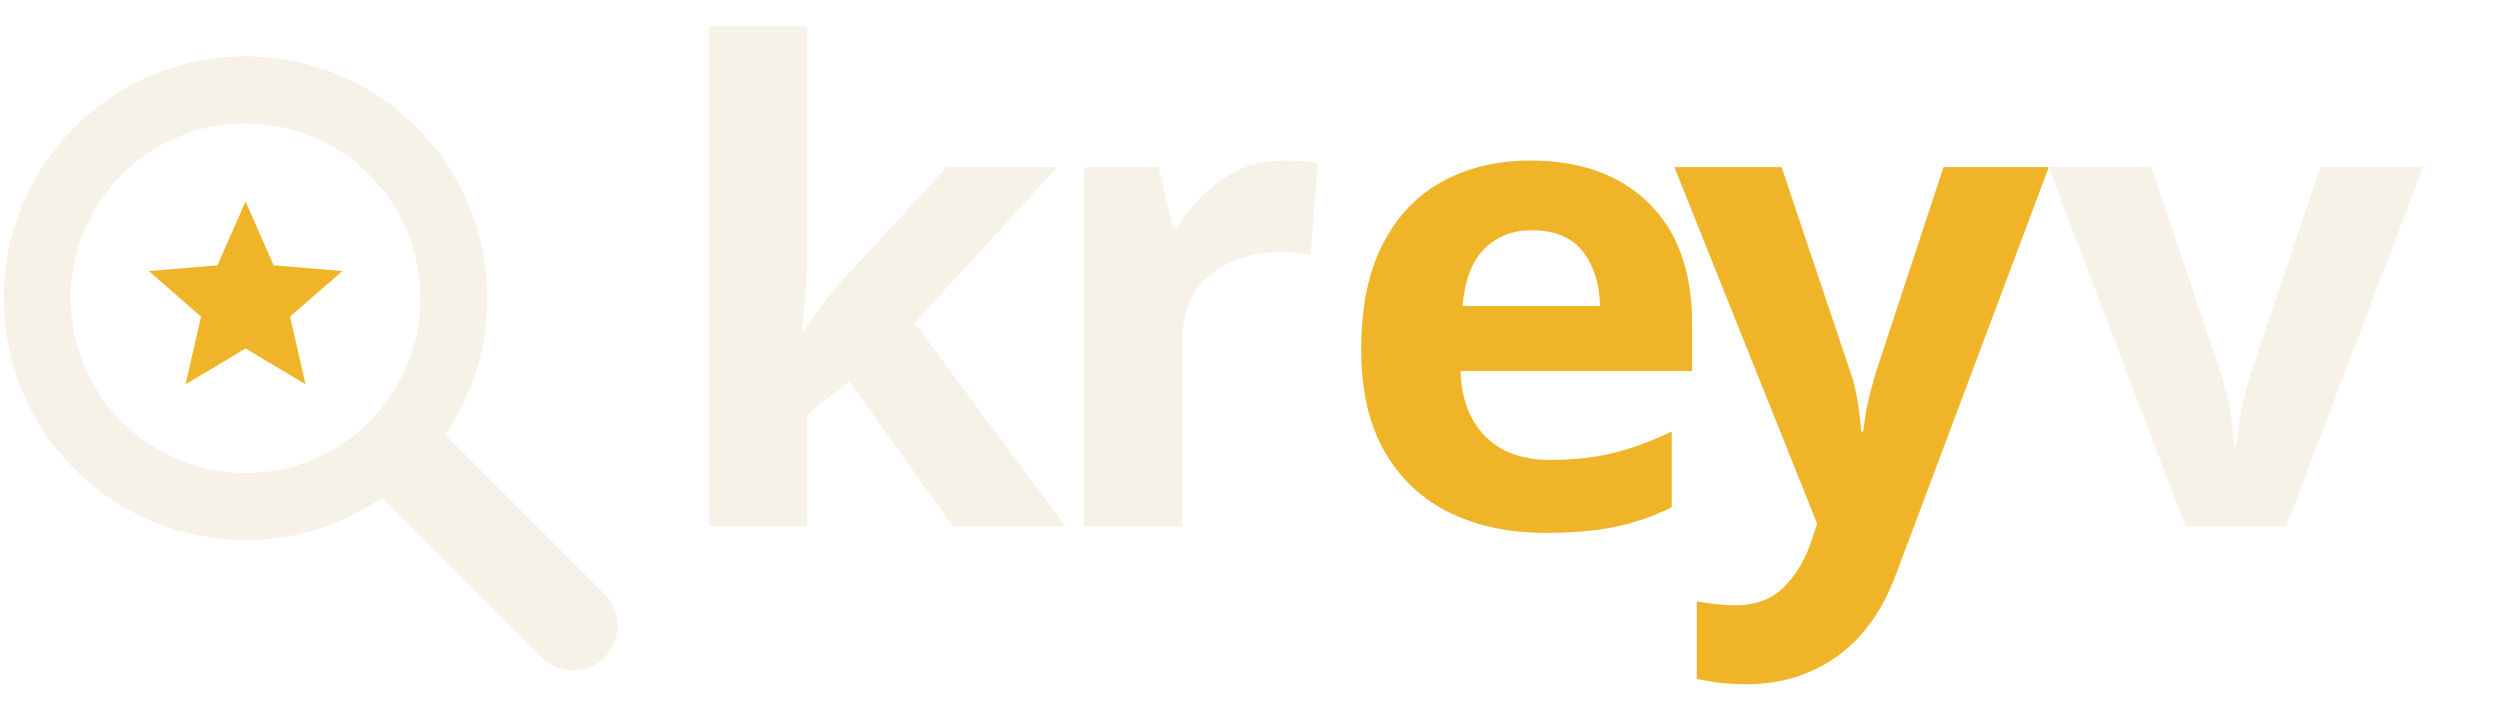
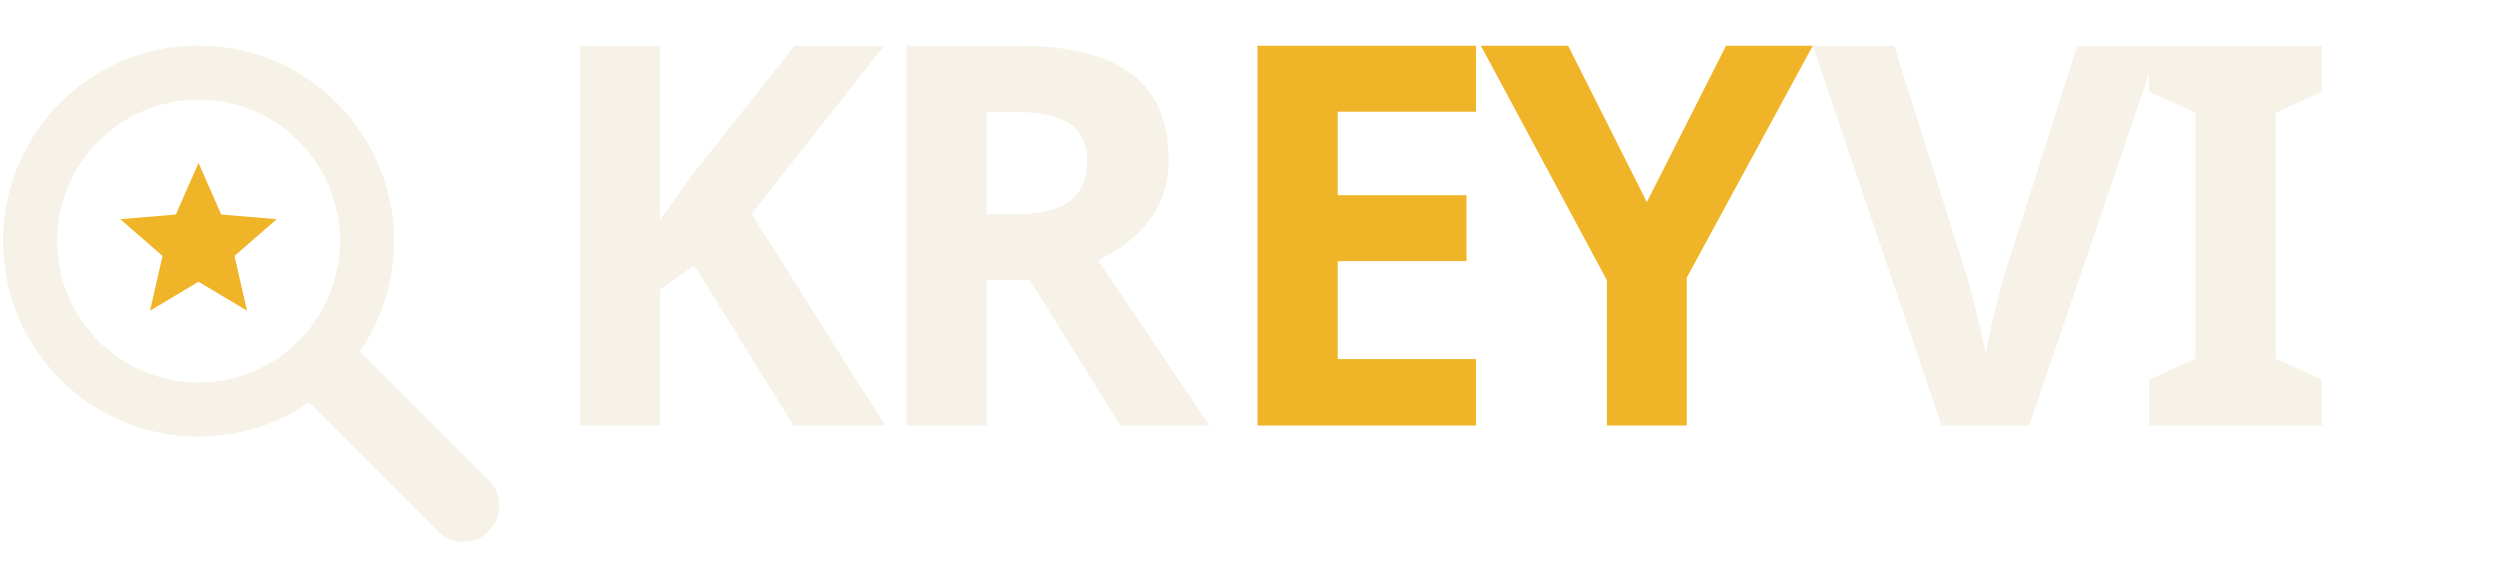
- <svg xmlns="http://www.w3.org/2000/svg" viewBox="0 0 380 110" width="380" height="110">
+ <svg xmlns="http://www.w3.org/2000/svg" viewBox="0 0 470 110" width="470" height="110">
  <g transform="translate(0 8) scale(1.131) translate(-9 -9)">
    <circle cx="42" cy="42" r="28" fill="none" stroke="#F7F2E8" stroke-width="9" />
    <path d="M63 63 L86 86" stroke="#F7F2E8" stroke-width="12" stroke-linecap="round" />
    <path d="M12 2l2.9 6.6 7.1.6-5.4 4.7 1.6 7-6.2-3.7-6.2 3.7 1.6-7L2 9.2l7.1-.6z" fill="#F0B429" transform="translate(26.4 26.4) scale(1.3)" />
  </g>
-   <text x="100" y="80" font-family="Bricolage Grotesque, sans-serif" font-weight="800" font-size="100" letter-spacing="-5" fill="#F7F2E8">kr<tspan fill="#F0B429">ey</tspan>v</text>
+   <text x="100" y="80" font-family="Bricolage Grotesque, sans-serif" font-weight="800" font-size="100" letter-spacing="-5" fill="#F7F2E8">KR<tspan fill="#F0B429">EY</tspan>VI</text>
</svg>
